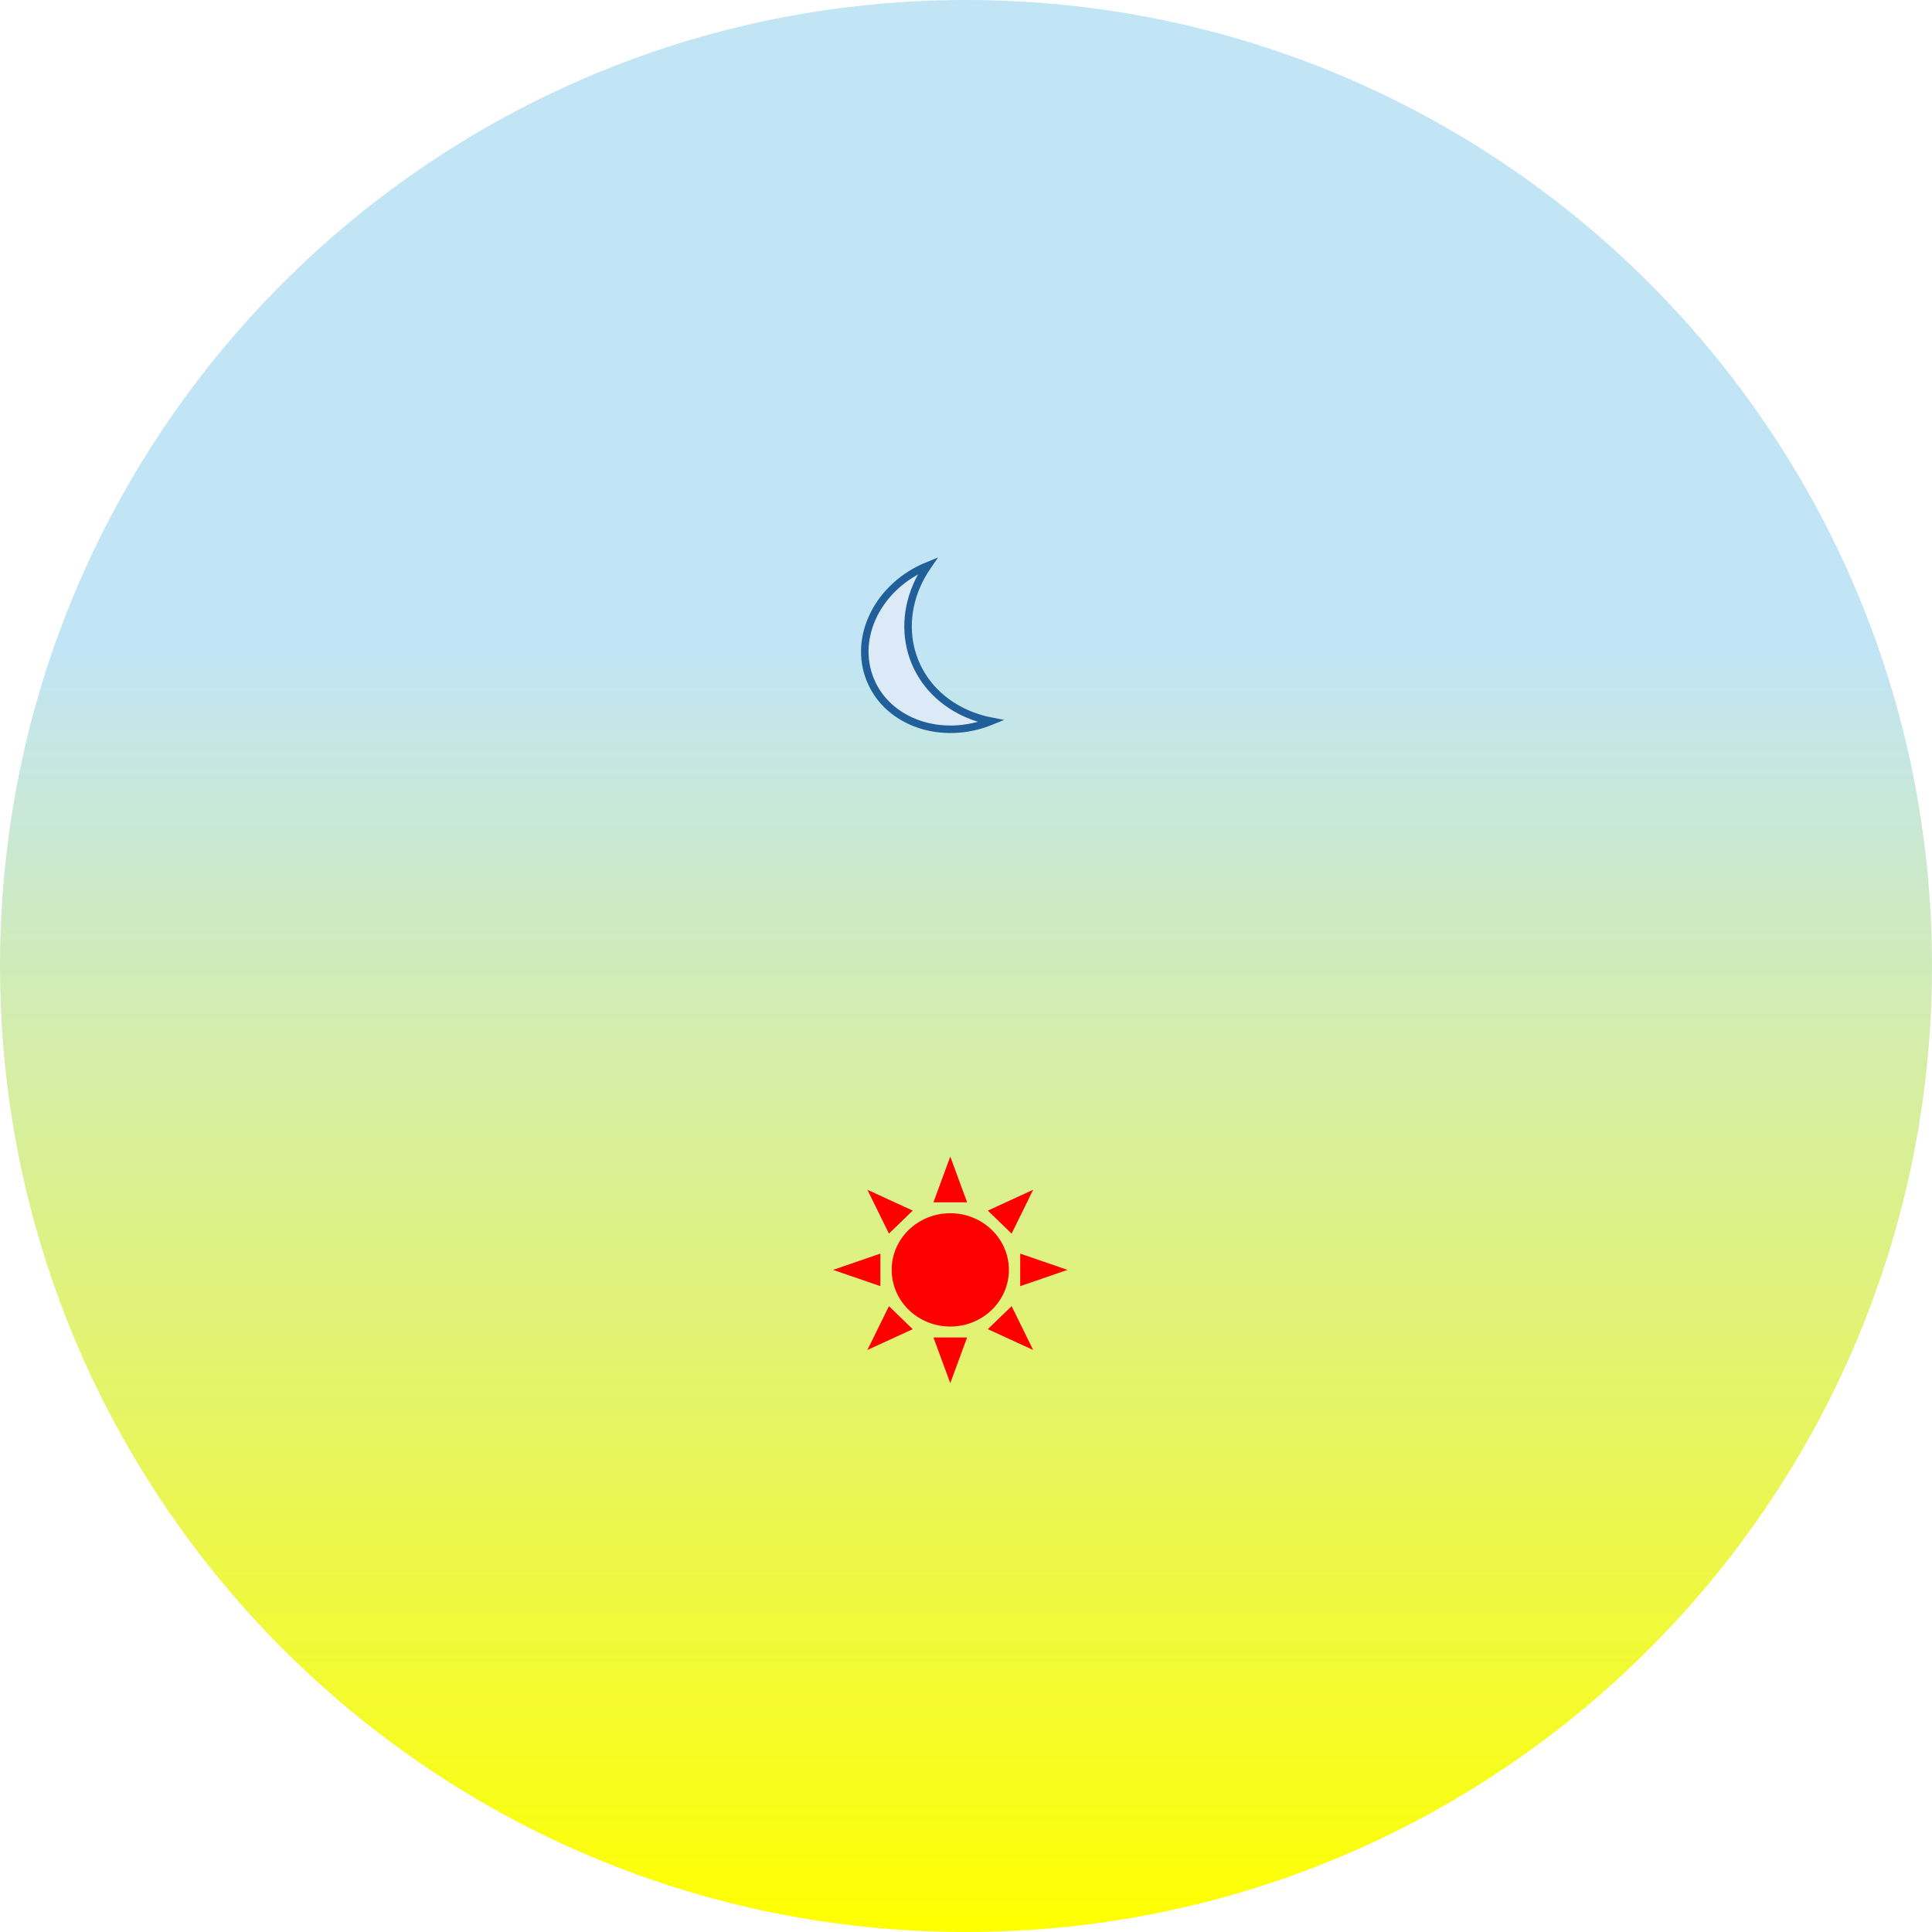
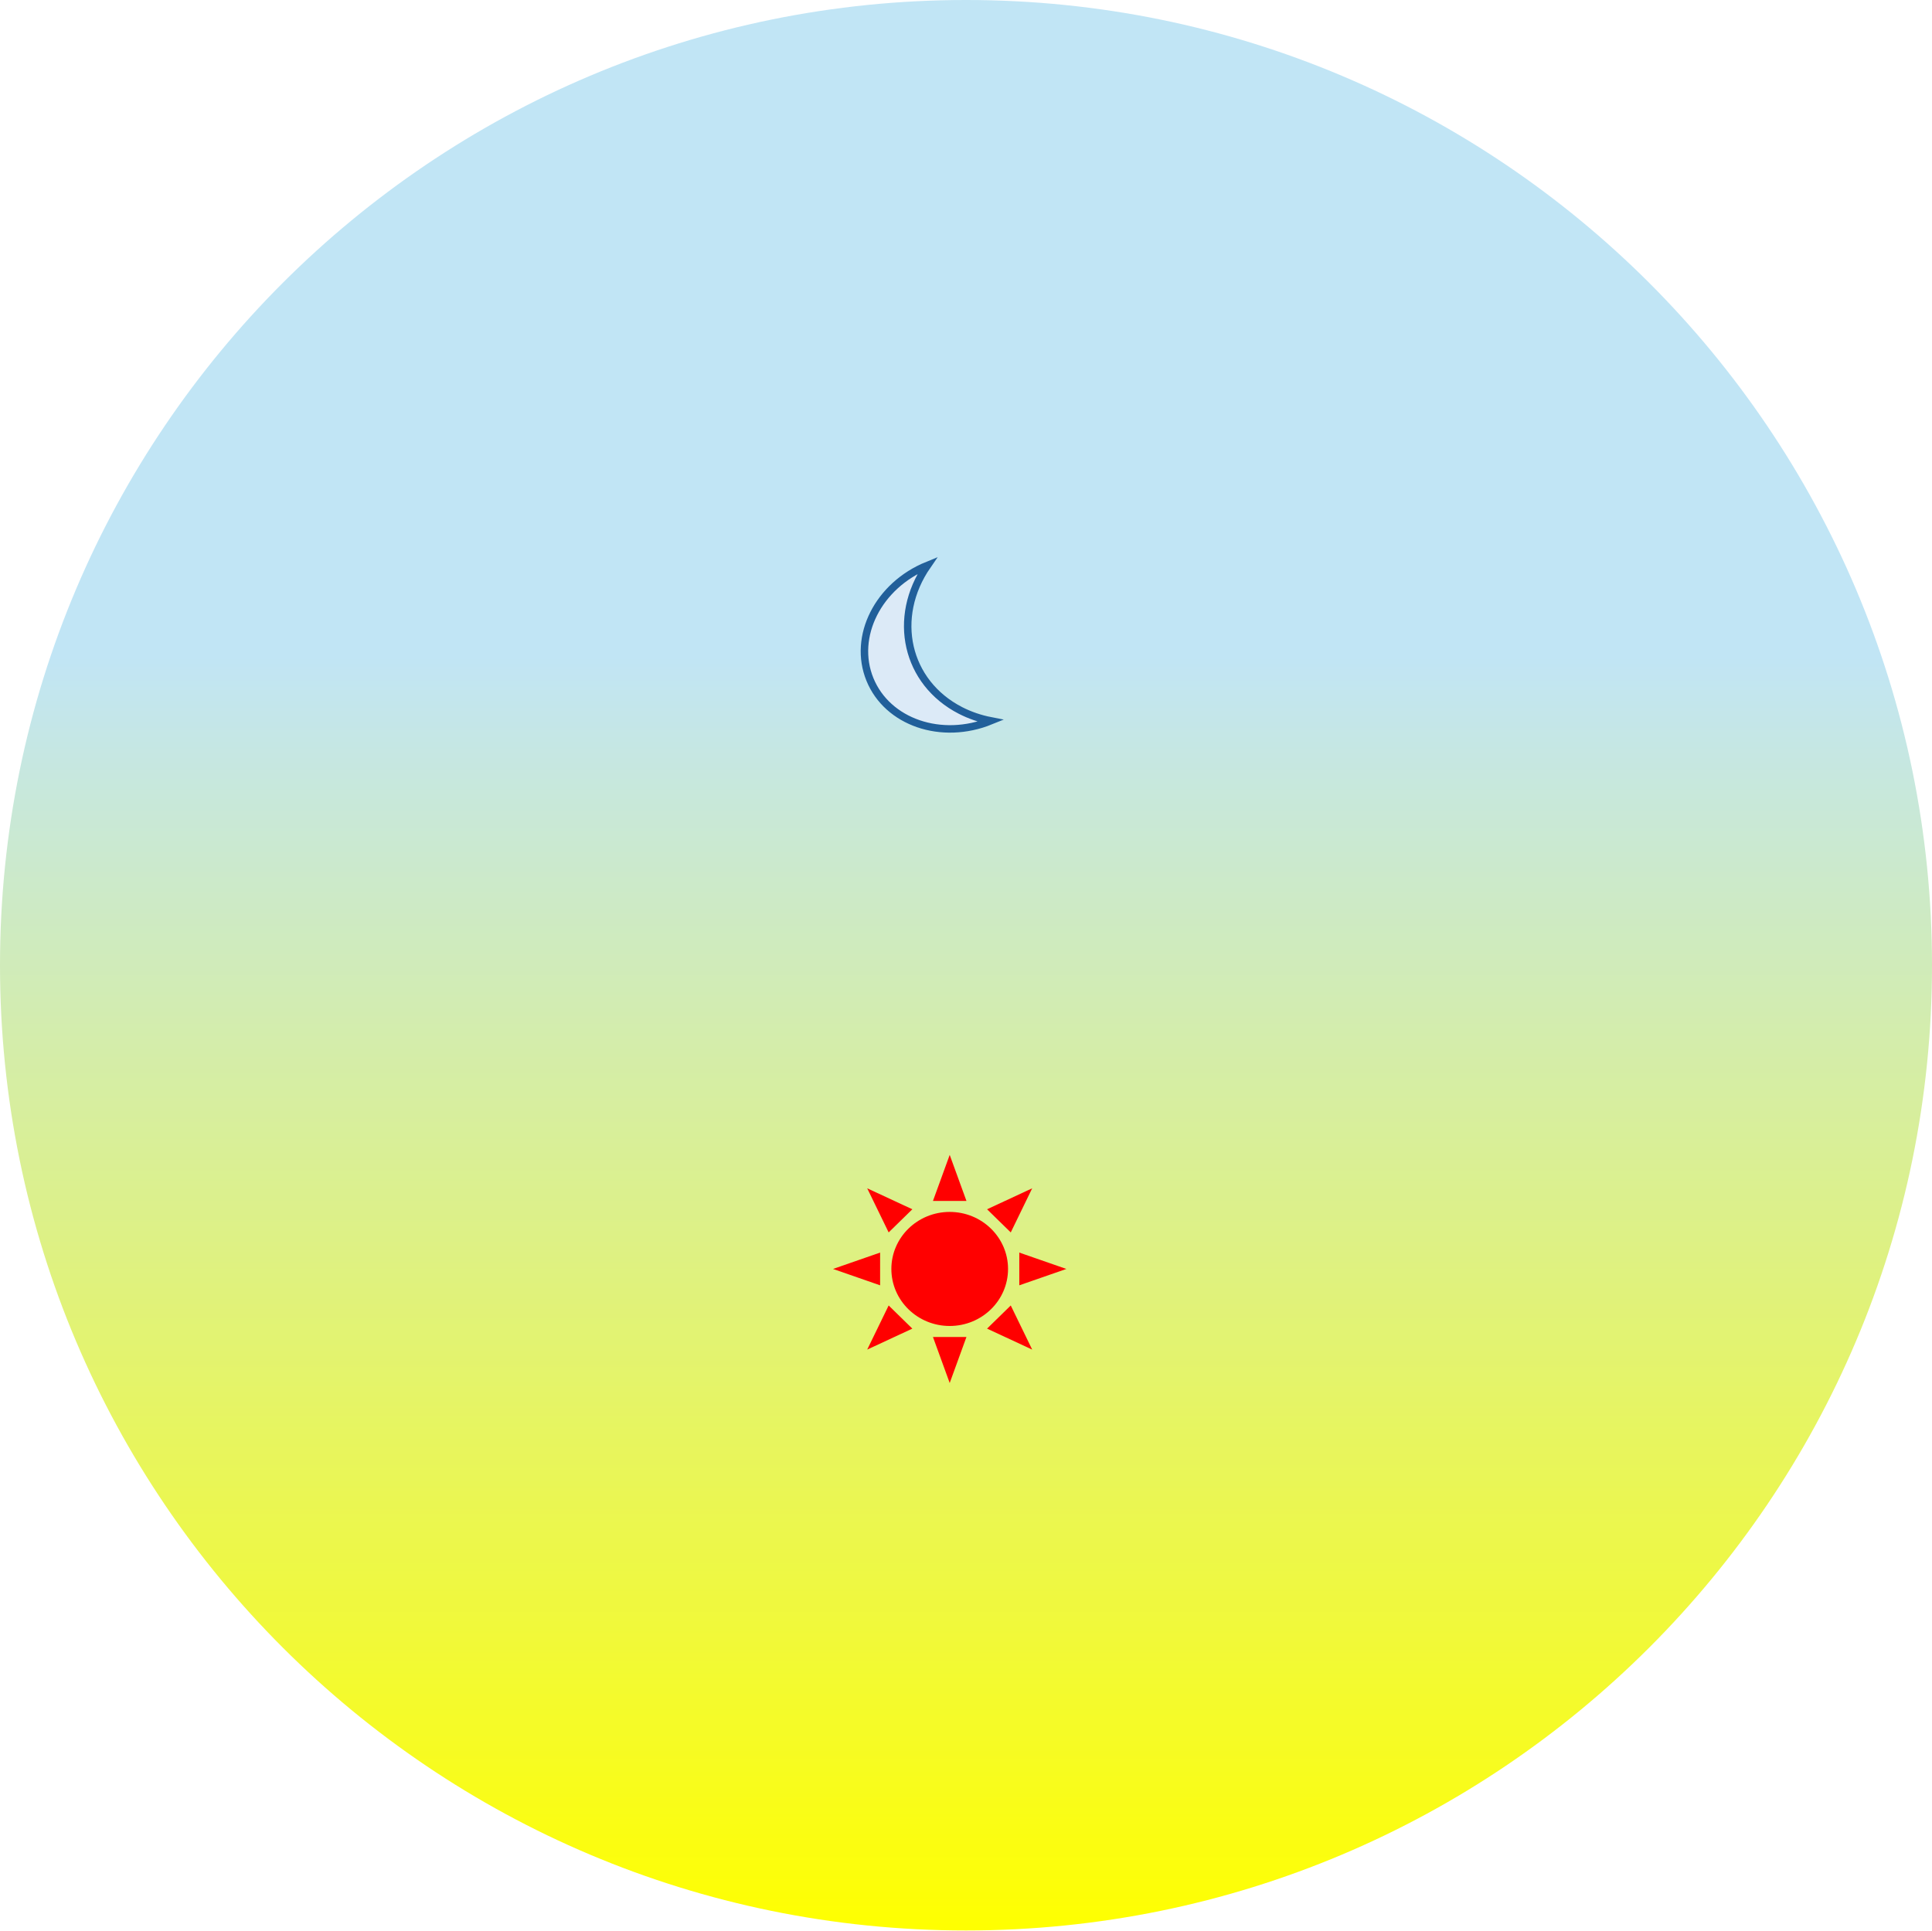
- <svg xmlns="http://www.w3.org/2000/svg" width="1475" height="1475" xml:space="preserve" overflow="hidden">
+ <svg xmlns="http://www.w3.org/2000/svg" width="1482" height="1481" xml:space="preserve" overflow="hidden">
  <defs>
    <clipPath id="clip0">
-       <rect x="3" y="0" width="1475" height="1475" />
+       <rect x="3" y="0" width="1482" height="1481" />
    </clipPath>
-     <linearGradient x1="740.5" y1="1475" x2="740.5" y2="-1.68054e-13" gradientUnits="userSpaceOnUse" spreadMethod="reflect" id="fill1">
+     <linearGradient x1="744" y1="1481" x2="744" y2="-1.68054e-13" gradientUnits="userSpaceOnUse" spreadMethod="reflect" id="fill1">
      <stop offset="0" stop-color="#FFFF00" />
      <stop offset="0.66" stop-color="#C1E5F5" />
      <stop offset="1" stop-color="#C1E5F5" />
    </linearGradient>
  </defs>
  <g clip-path="url(#clip0)" transform="translate(-3 0)">
-     <path d="M3 737.5C3 330.19 333.19-9.38936e-14 740.5-1.87787e-13 1147.81-3.75574e-13 1478 330.19 1478 737.5 1478 1144.81 1147.81 1475 740.5 1475 333.19 1475 3 1144.81 3 737.5Z" fill="url(#fill1)" fill-rule="evenodd" />
-     <path d="M818 969.5 781.883 981.914 781.883 957.087ZM791.78 908.333 775.328 941.797 757.164 924.242ZM728.5 883 741.344 917.906 715.656 917.906ZM665.212 908.333 699.836 924.242 681.672 941.797ZM639 969.5 675.117 957.087 675.117 981.914ZM665.212 1030.66 681.672 997.203 699.836 1014.76ZM728.5 1056 715.656 1021.09 741.344 1021.09ZM791.78 1030.66 757.164 1014.76 775.328 997.203ZM683.75 969.5C683.75 945.614 703.785 926.25 728.5 926.25 753.215 926.25 773.25 945.614 773.25 969.5 773.25 993.386 753.215 1012.75 728.5 1012.75 703.785 1012.75 683.75 993.386 683.75 969.5Z" fill="#FF0000" fill-rule="evenodd" />
-     <path d="M759.69 550.61C722.066 565.919 680.748 551.744 667.404 518.95 654.06 486.155 673.743 447.16 711.367 431.851 683.751 471.756 695.057 521.382 736.618 542.695 743.749 546.352 751.517 549.017 759.69 550.61Z" stroke="#215F9A" stroke-width="5.729" stroke-miterlimit="8" fill="#DCEAF7" fill-rule="evenodd" />
+     <path d="M3 740.5C3 331.533 334.757-9.42755e-14 744-1.88551e-13 1153.24-3.77102e-13 1485 331.533 1485 740.5 1485 1149.47 1153.24 1481 744 1481 334.757 1481 3 1149.47 3 740.5Z" fill="url(#fill1)" fill-rule="evenodd" />
+     <path d="M821 973.5 784.883 986.057 784.883 960.943ZM794.78 911.626 778.328 945.476 760.164 927.718ZM731.5 886 744.344 921.31 718.656 921.31ZM668.212 911.626 702.836 927.718 684.672 945.476ZM642 973.5 678.117 960.943 678.117 986.057ZM668.212 1035.37 684.672 1001.52 702.836 1019.28ZM731.5 1061 718.656 1025.69 744.344 1025.69ZM794.78 1035.37 760.164 1019.28 778.328 1001.52ZM686.75 973.5C686.75 949.337 706.785 929.75 731.5 929.75 756.215 929.75 776.25 949.337 776.25 973.5 776.25 997.662 756.215 1017.25 731.5 1017.25 706.785 1017.25 686.75 997.662 686.75 973.5Z" fill="#FF0000" fill-rule="evenodd" />
+     <path d="M762.979 553.005C725.191 568.38 683.694 554.144 670.292 521.207 656.89 488.27 676.658 449.104 714.446 433.729 686.71 473.807 698.065 523.65 739.807 545.055 746.969 548.728 754.771 551.404 762.979 553.005Z" stroke="#215F9A" stroke-width="5.729" stroke-miterlimit="8" fill="#DCEAF7" fill-rule="evenodd" />
  </g>
</svg>
